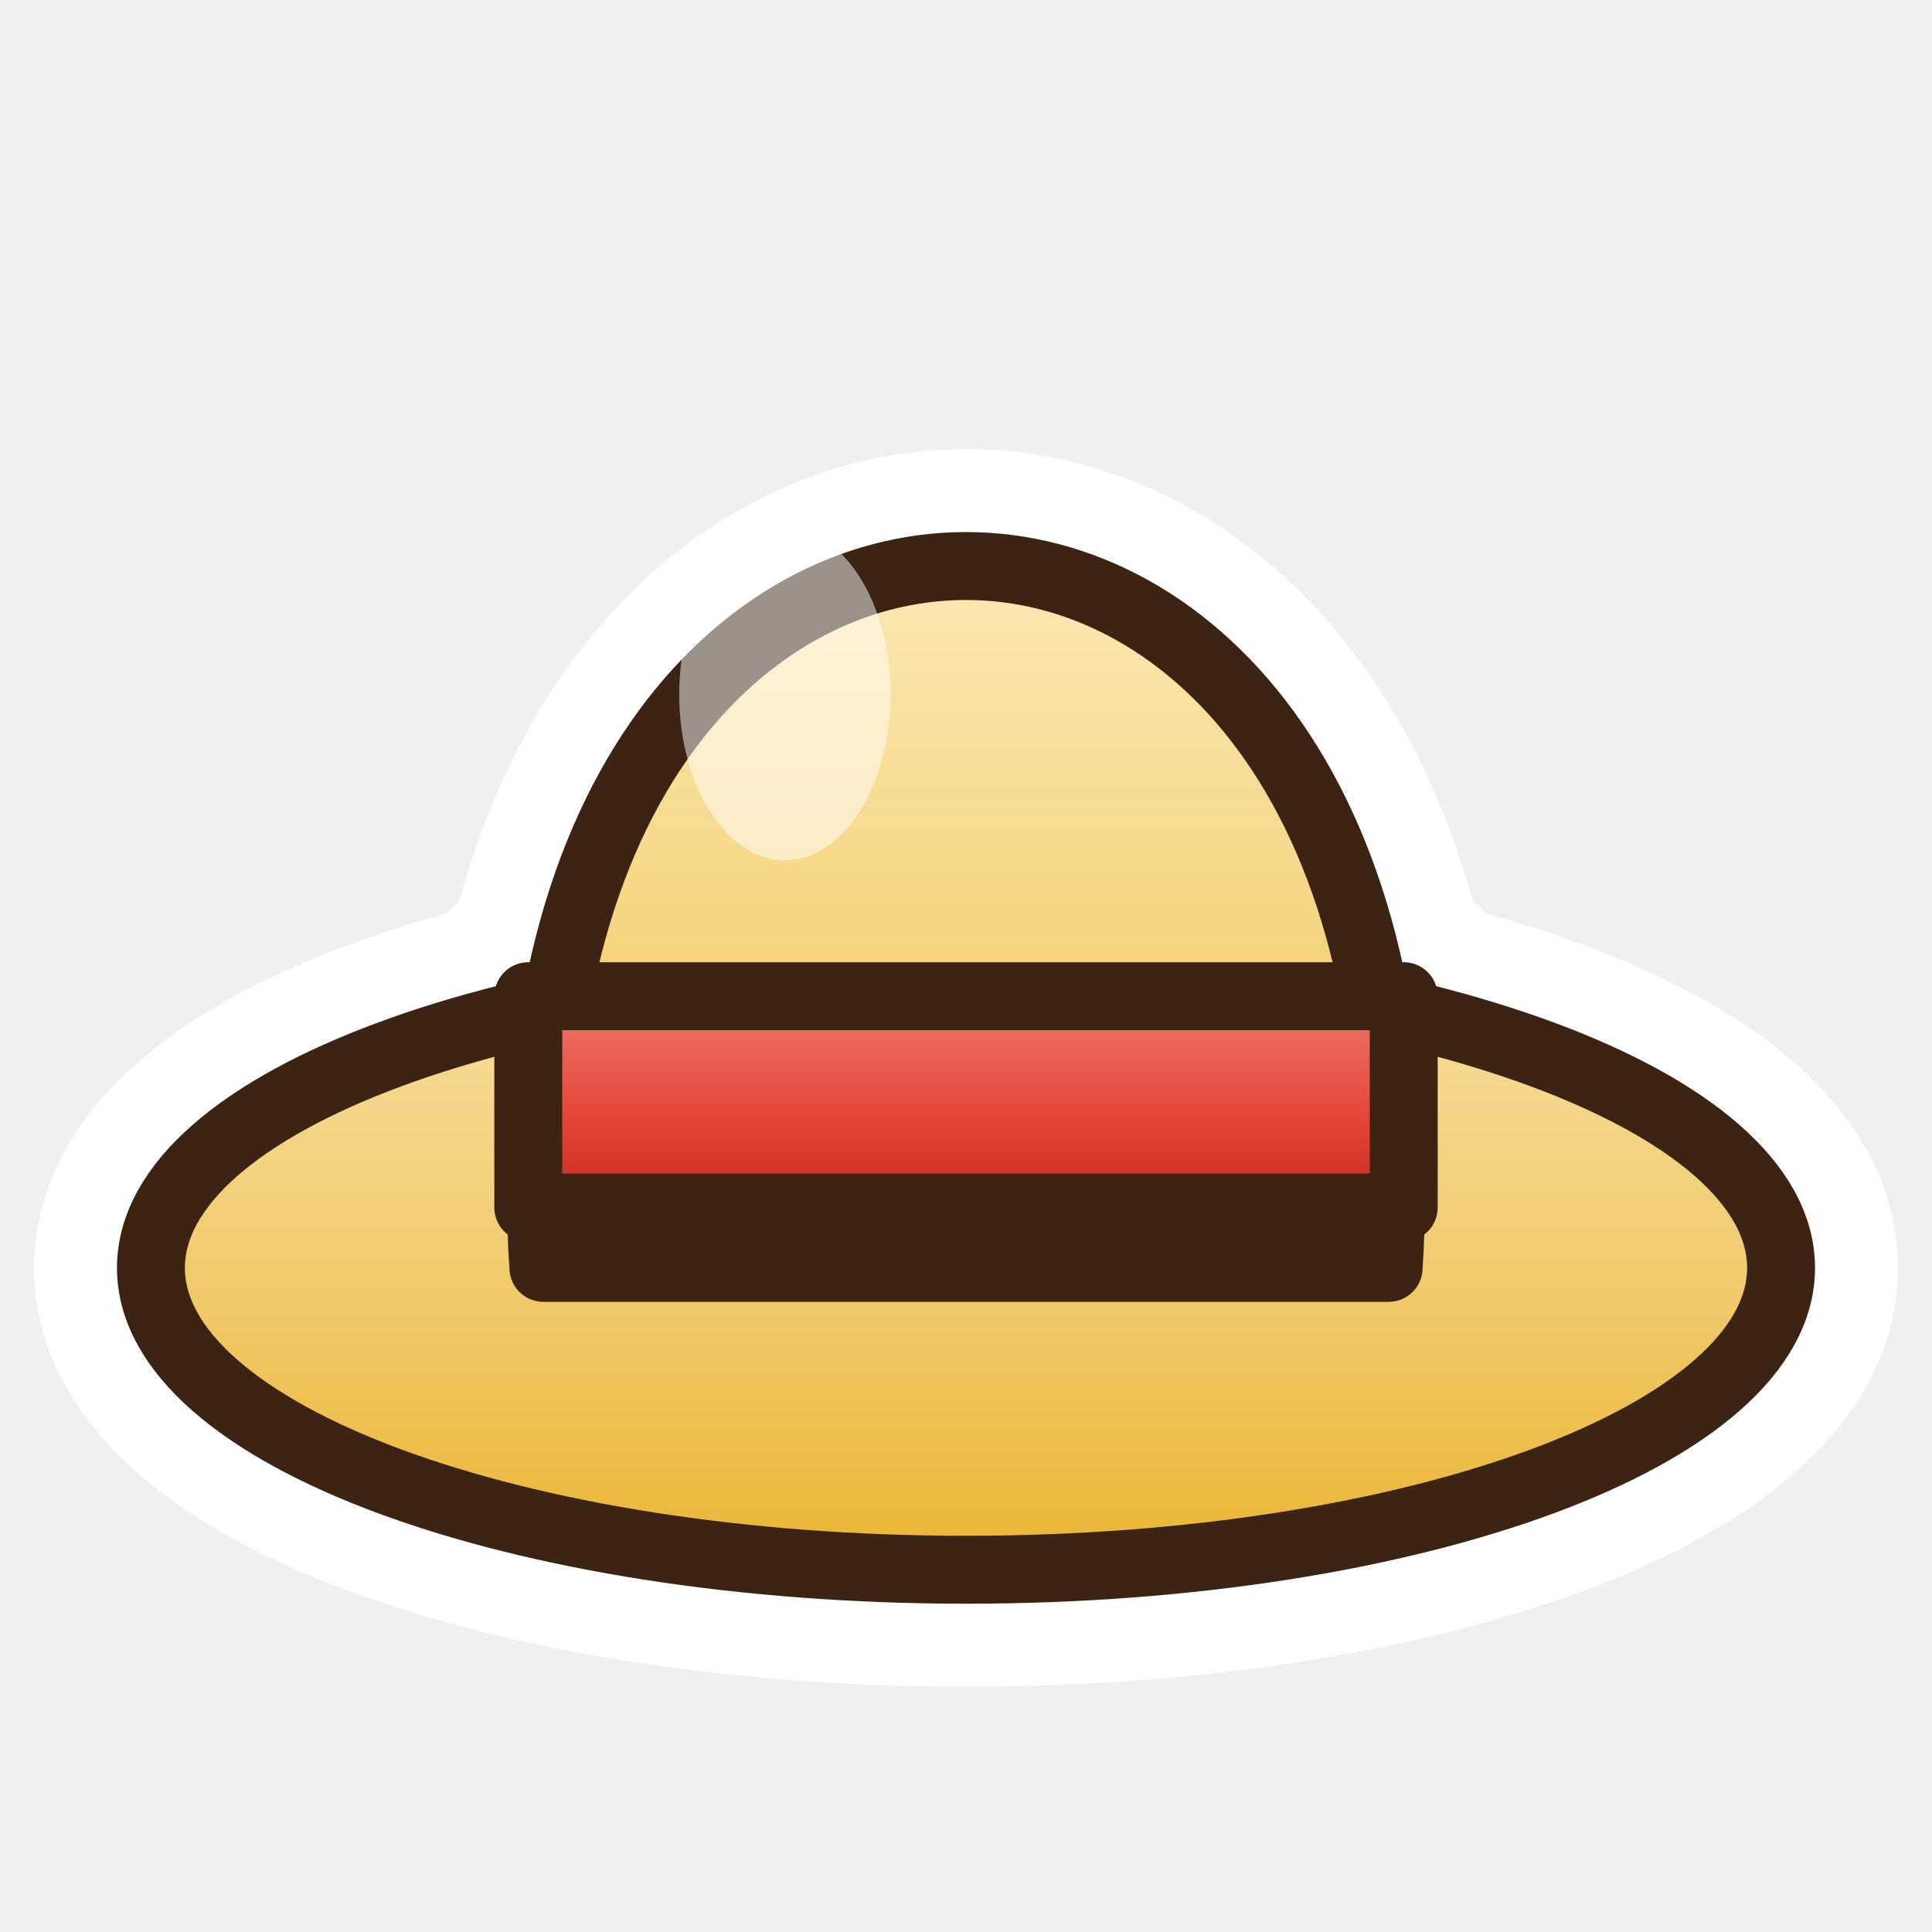
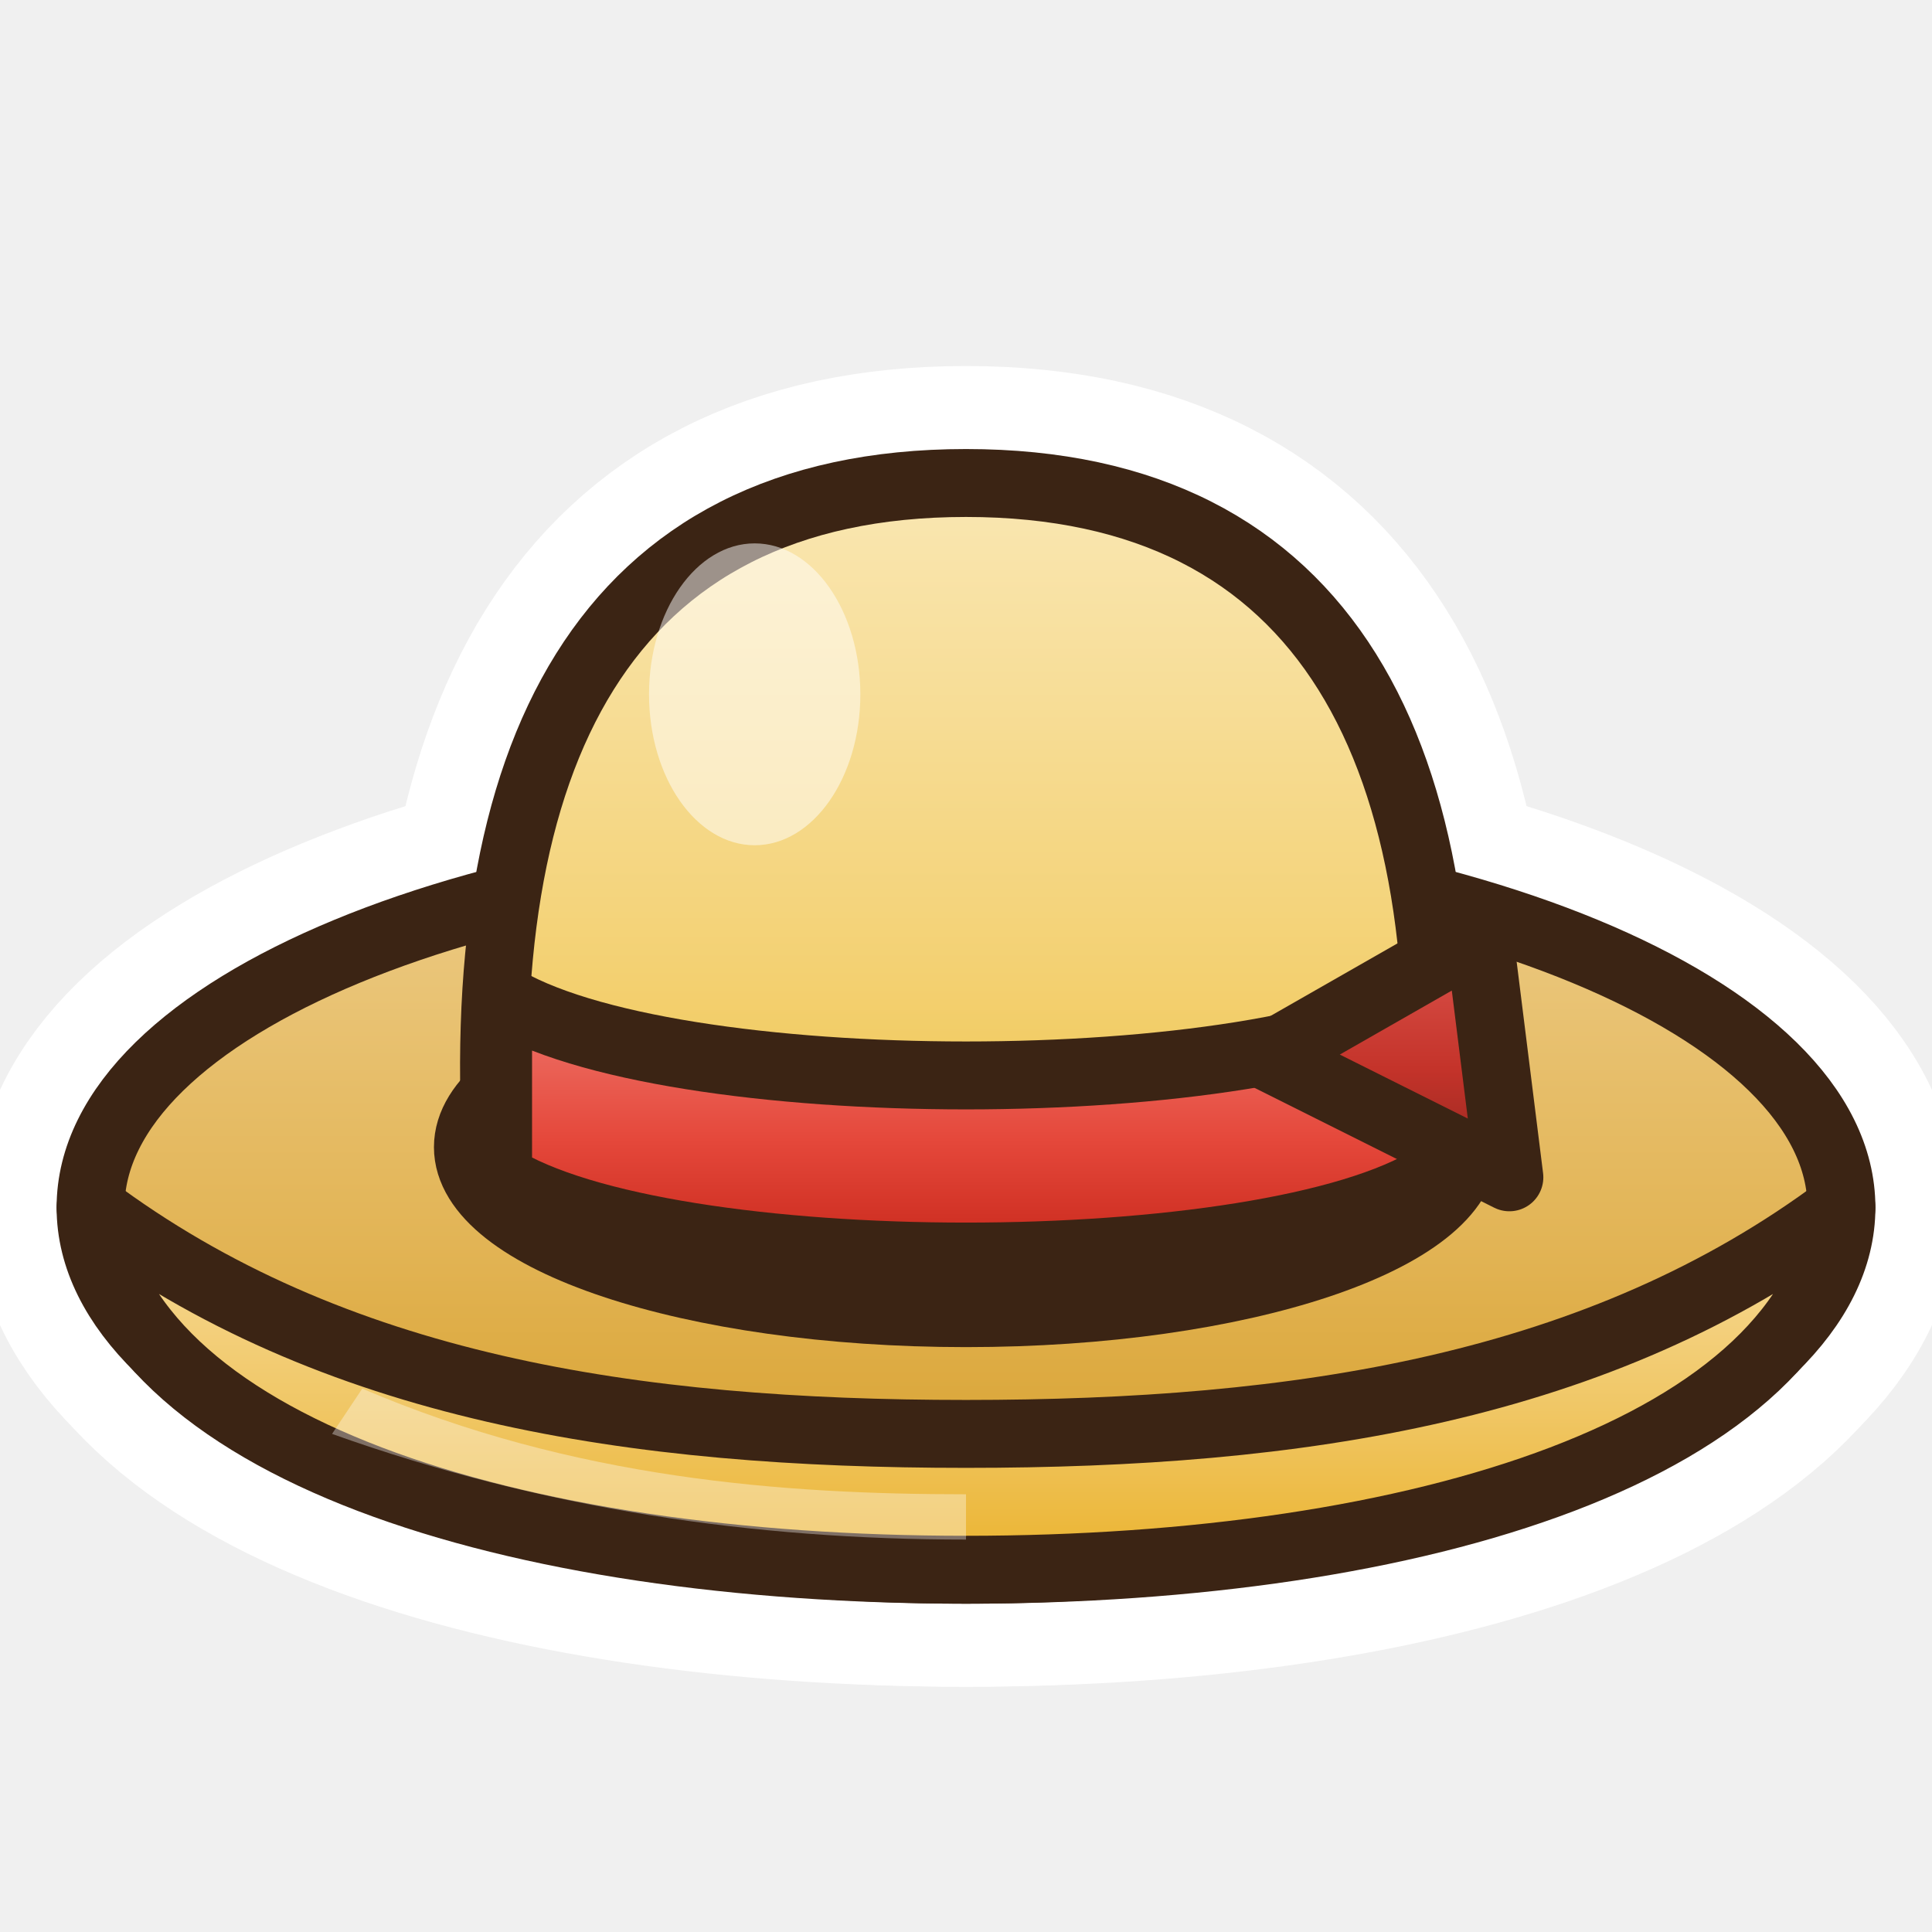
<svg xmlns="http://www.w3.org/2000/svg" viewBox="0 0 128 128" width="128" height="128">
  <defs>
    <linearGradient id="g0" x1="0" y1="0" x2="0" y2="1">
-       <stop offset="0" stop-color="#f8dea0" />
-       <stop offset="0.55" stop-color="#f0c96a" />
-       <stop offset="1" stop-color="#eab532" />
+       <stop offset="0" stop-color="#edcc87" />
+       <stop offset="0.55" stop-color="#e2b455" />
+       <stop offset="1" stop-color="#d59c24" />
    </linearGradient>
    <linearGradient id="g1" x1="0" y1="0" x2="0" y2="1">
-       <stop offset="0" stop-color="#fbe8b5" />
-       <stop offset="0.55" stop-color="#f5d47e" />
-       <stop offset="1" stop-color="#f1c145" />
+       <stop offset="0" stop-color="#d7a85e" />
+       <stop offset="0.55" stop-color="#c38c35" />
+       <stop offset="1" stop-color="#936928" />
    </linearGradient>
    <linearGradient id="g2" x1="0" y1="0" x2="0" y2="1">
+       <stop offset="0" stop-color="#fae7b3" />
+       <stop offset="0.55" stop-color="#f4d47c" />
+       <stop offset="1" stop-color="#efc144" />
+     </linearGradient>
+     <linearGradient id="g3" x1="0" y1="0" x2="0" y2="1">
      <stop offset="0" stop-color="#ef786e" />
      <stop offset="0.55" stop-color="#e5483b" />
      <stop offset="1" stop-color="#c8281b" />
    </linearGradient>
+     <linearGradient id="g4" x1="0" y1="0" x2="0" y2="1">
+       <stop offset="0" stop-color="#dd564e" />
+       <stop offset="0.55" stop-color="#c4332a" />
+       <stop offset="1" stop-color="#92261f" />
+     </linearGradient>
+     <linearGradient id="g5" x1="0" y1="0" x2="0" y2="1">
+       <stop offset="0" stop-color="#f8dc9c" />
+       <stop offset="0.55" stop-color="#f0c766" />
+       <stop offset="1" stop-color="#ebb32e" />
+     </linearGradient>
  </defs>
-   <ellipse cx="64" cy="84" rx="54" ry="20" fill="#ffffff" stroke="#ffffff" stroke-width="15.5" stroke-linejoin="round" />
-   <path d="M36 84 C32 22 96 22 92 84 Z" fill="#ffffff" stroke="#ffffff" stroke-width="15.5" stroke-linejoin="round" />
-   <path d="M35 66 L93 66 L93 80 L35 80 Z" fill="#ffffff" stroke="#ffffff" stroke-width="15.5" stroke-linejoin="round" />
-   <ellipse cx="64" cy="84" rx="54" ry="20" fill="url(#g0)" stroke="#3b2414" stroke-width="4.5" stroke-linejoin="round" />
-   <path d="M36 84 C32 22 96 22 92 84 Z" fill="url(#g1)" stroke="#3b2414" stroke-width="4.5" stroke-linejoin="round" />
-   <path d="M35 66 L93 66 L93 80 L35 80 Z" fill="url(#g2)" stroke="#3b2414" stroke-width="4.5" stroke-linejoin="round" />
-   <ellipse cx="52" cy="46" rx="7" ry="11" fill="#ffffff" fill-opacity="0.5" />
+   <ellipse cx="64" cy="80" rx="58" ry="24" fill="#ffffff" stroke="#ffffff" stroke-width="15.5" stroke-linejoin="round" />
+   <ellipse cx="64" cy="76" rx="33" ry="11" fill="#ffffff" stroke="#ffffff" stroke-width="15.5" stroke-linejoin="round" />
+   <path d="M33 78 C31 50 40 32 64 32 C88 32 97 50 95 78 C84 85 44 85 33 78 Z" fill="#ffffff" stroke="#ffffff" stroke-width="15.5" stroke-linejoin="round" />
+   <path d="M33 66 C44 73 84 73 95 66 L95 78 C84 85 44 85 33 78 Z" fill="#ffffff" stroke="#ffffff" stroke-width="15.5" stroke-linejoin="round" />
+   <path d="M84 70 L98 62 L100 78 Z" fill="#ffffff" stroke="#ffffff" stroke-width="15.5" stroke-linejoin="round" />
+   <path d="M6 80 C8 96 34 104 64 104 C94 104 120 96 122 80 C106 92 86 95 64 95 C42 95 22 92 6 80 Z" fill="#ffffff" stroke="#ffffff" stroke-width="15.5" stroke-linejoin="round" />
+   <ellipse cx="64" cy="80" rx="58" ry="24" fill="url(#g0)" stroke="#3b2414" stroke-width="4.5" stroke-linejoin="round" />
+   <ellipse cx="64" cy="76" rx="33" ry="11" fill="url(#g1)" stroke="#3b2414" stroke-width="4.5" stroke-linejoin="round" />
+   <path d="M33 78 C31 50 40 32 64 32 C88 32 97 50 95 78 C84 85 44 85 33 78 Z" fill="url(#g2)" stroke="#3b2414" stroke-width="4.5" stroke-linejoin="round" />
+   <path d="M33 66 C44 73 84 73 95 66 L95 78 C84 85 44 85 33 78 Z" fill="url(#g3)" stroke="#3b2414" stroke-width="4.5" stroke-linejoin="round" />
+   <path d="M84 70 L98 62 L100 78 Z" fill="url(#g4)" stroke="#3b2414" stroke-width="4.5" stroke-linejoin="round" />
+   <path d="M6 80 C8 96 34 104 64 104 C94 104 120 96 122 80 C106 92 86 95 64 95 C42 95 22 92 6 80 Z" fill="url(#g5)" stroke="#3b2414" stroke-width="4.5" stroke-linejoin="round" />
+   <ellipse cx="50" cy="46" rx="7" ry="10" fill="#ffffff" fill-opacity="0.5" />
+   <path d="M24 92 C38 98 52 99 64 99 L64 102 C50 102 36 100 22 95 Z" fill="#ffffff" fill-opacity="0.35" />
</svg>
